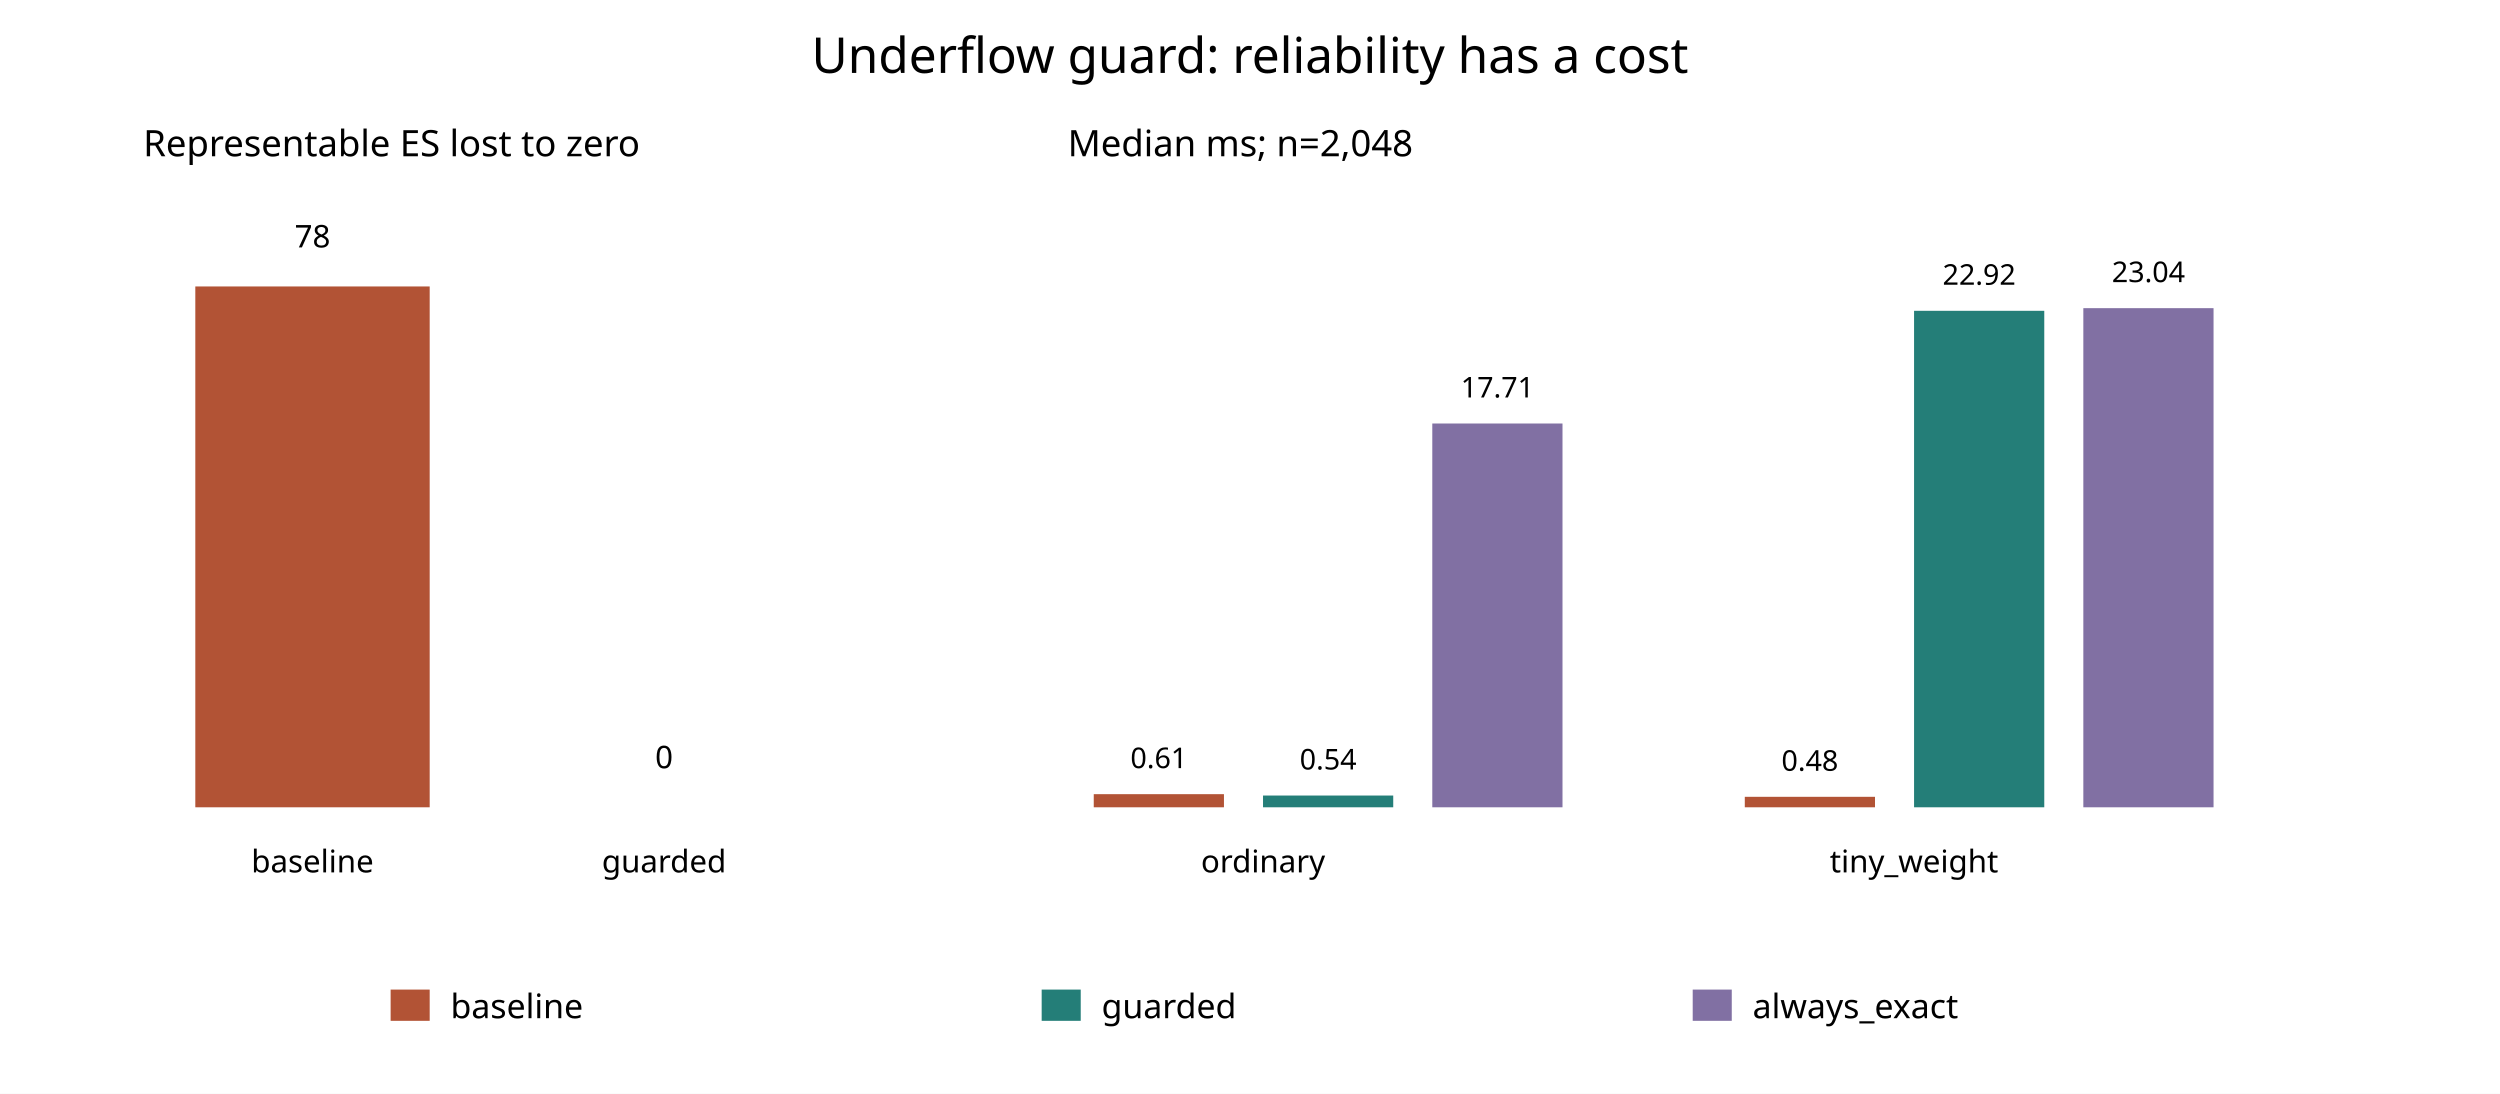
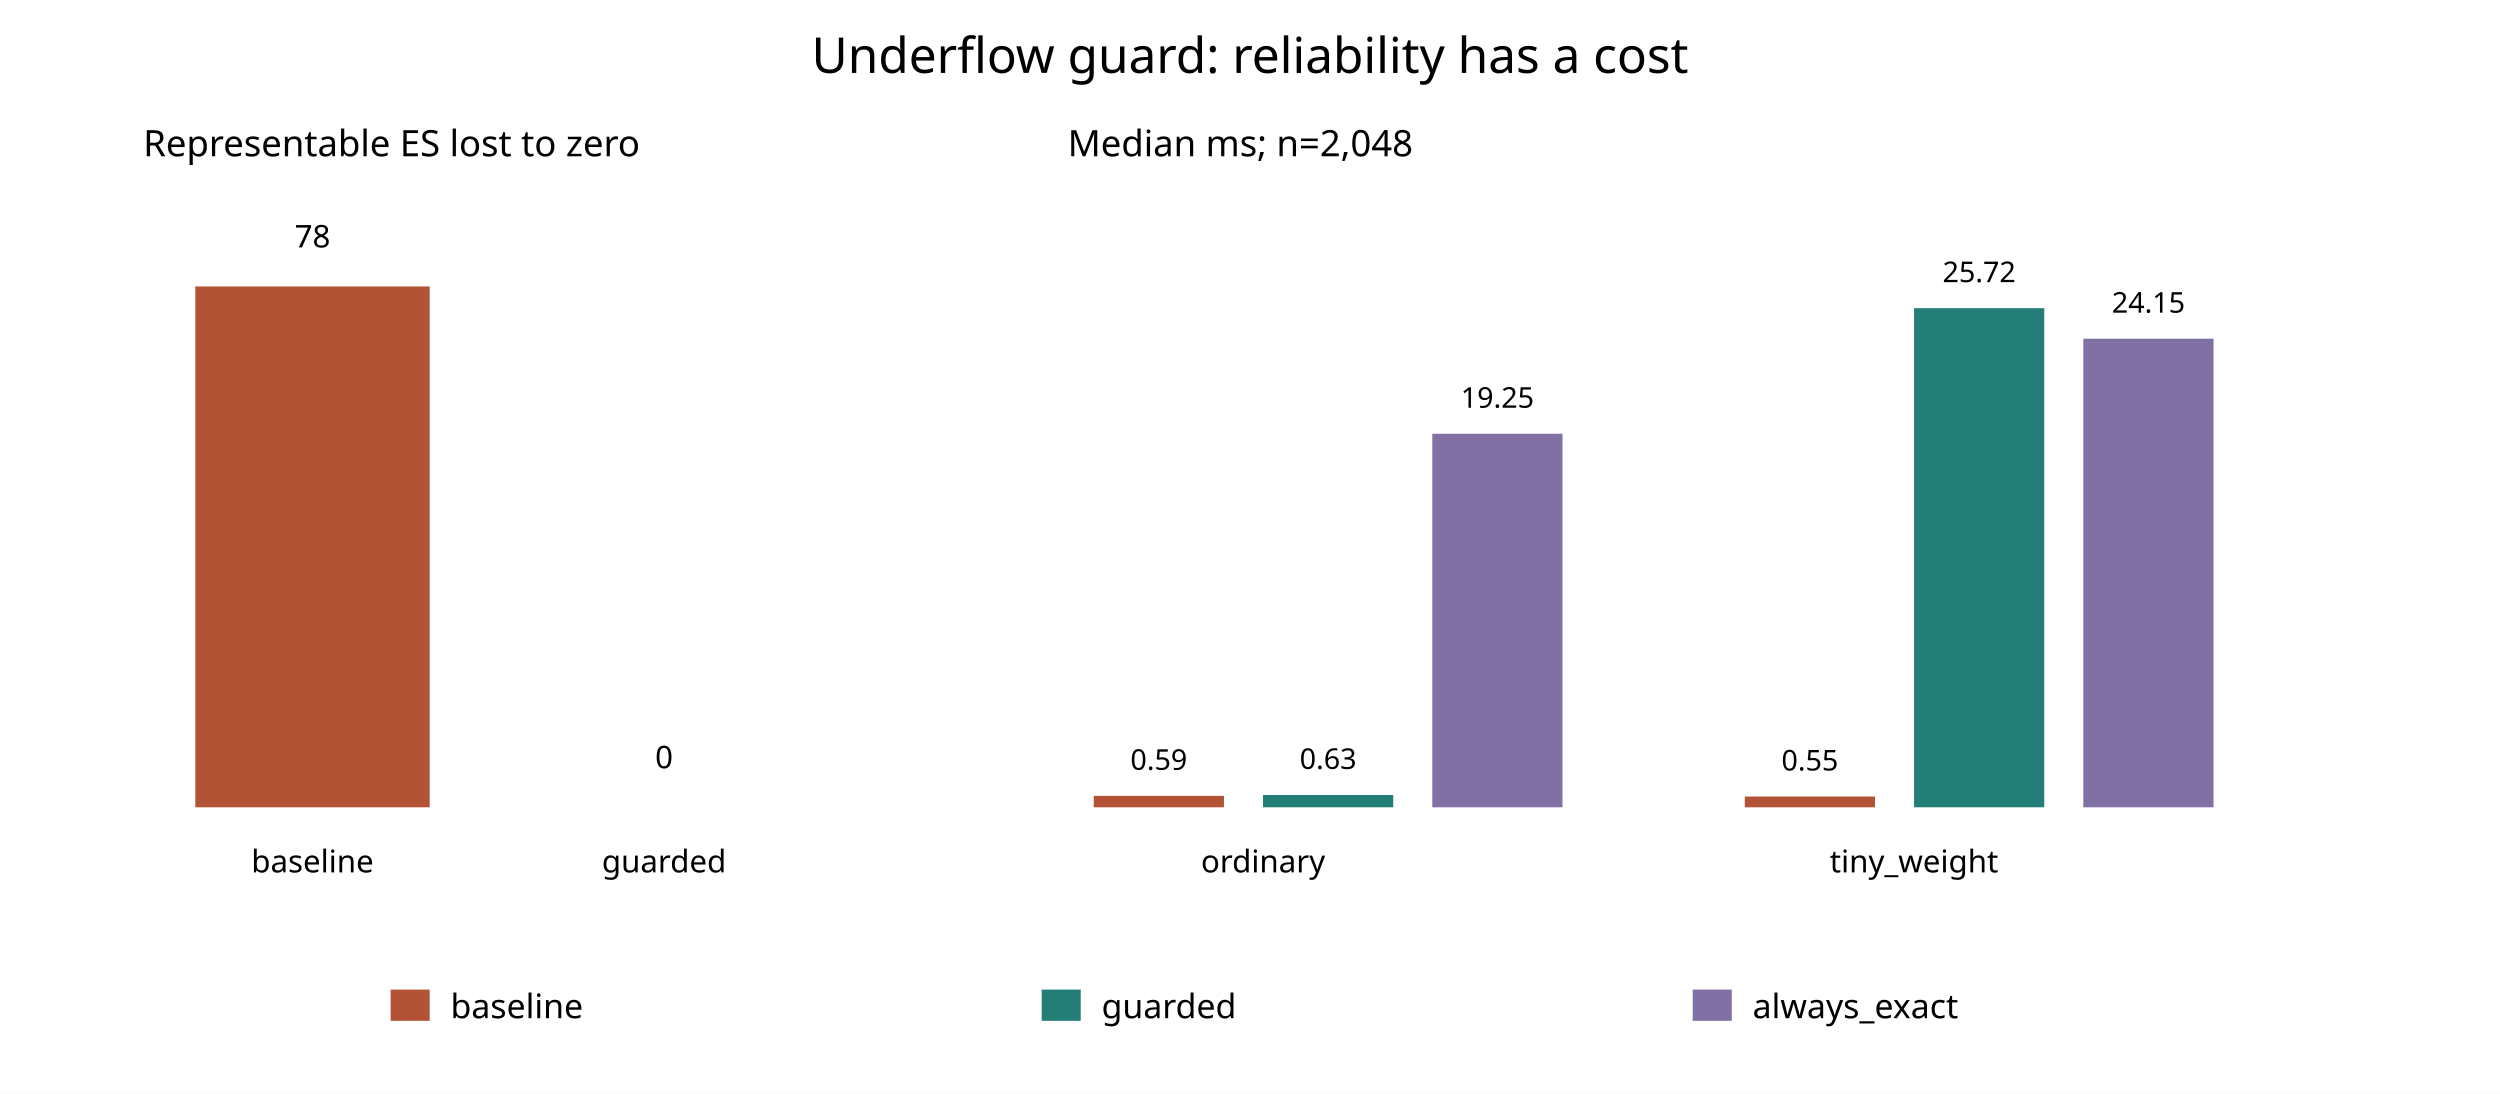
<svg xmlns="http://www.w3.org/2000/svg" width="960" height="420">
  <rect width="960" height="420" fill="white" />
  <text x="480" y="28" text-anchor="middle" font-family="sans-serif" font-size="19">Underflow guard: reliability has a cost</text>
  <rect x="75" y="110.0" width="90" height="200.0" fill="#b25335" />
  <text x="120" y="95.0" text-anchor="middle" font-family="sans-serif">78</text>
  <text x="120" y="335" text-anchor="middle" font-family="sans-serif">baseline</text>
  <rect x="210" y="310.0" width="90" height="0.0" fill="#247e78" />
  <text x="255" y="295.0" text-anchor="middle" font-family="sans-serif">0</text>
  <text x="255" y="335" text-anchor="middle" font-family="sans-serif">guarded</text>
  <text x="55" y="60" font-family="sans-serif" font-size="14">Representable ES lost to zero</text>
  <text x="410" y="60" font-family="sans-serif" font-size="14">Median ms; n=2,048</text>
-   <rect x="420" y="304.961" width="50" height="5.039" fill="#b25335" />
-   <text x="445" y="294.961" text-anchor="middle" font-family="sans-serif" font-size="11">0.61</text>
-   <rect x="485" y="305.485" width="50" height="4.515" fill="#247e78" />
-   <text x="510" y="295.485" text-anchor="middle" font-family="sans-serif" font-size="11">0.54</text>
-   <rect x="550" y="162.626" width="50" height="147.374" fill="#8170a3" />
-   <text x="575" y="152.626" text-anchor="middle" font-family="sans-serif" font-size="11">17.71</text>
+   <rect x="420" y="305.609" width="50" height="4.391" fill="#b25335" />
+   <text x="445" y="295.609" text-anchor="middle" font-family="sans-serif" font-size="11">0.59</text>
+   <rect x="485" y="305.276" width="50" height="4.724" fill="#247e78" />
+   <text x="510" y="295.276" text-anchor="middle" font-family="sans-serif" font-size="11">0.63</text>
+   <rect x="550" y="166.564" width="50" height="143.436" fill="#8170a3" />
+   <text x="575" y="156.564" text-anchor="middle" font-family="sans-serif" font-size="11">19.25</text>
  <text x="485" y="335" text-anchor="middle" font-family="sans-serif">ordinary</text>
-   <rect x="670" y="305.976" width="50" height="4.024" fill="#b25335" />
-   <text x="695" y="295.976" text-anchor="middle" font-family="sans-serif" font-size="11">0.48</text>
-   <rect x="735" y="119.35" width="50" height="190.65" fill="#247e78" />
-   <text x="760" y="109.35" text-anchor="middle" font-family="sans-serif" font-size="11">22.92</text>
-   <rect x="800" y="118.333" width="50" height="191.667" fill="#8170a3" />
-   <text x="825" y="108.333" text-anchor="middle" font-family="sans-serif" font-size="11">23.04</text>
+   <rect x="670" y="305.865" width="50" height="4.135" fill="#b25335" />
+   <text x="695" y="295.865" text-anchor="middle" font-family="sans-serif" font-size="11">0.55</text>
+   <rect x="735" y="118.333" width="50" height="191.667" fill="#247e78" />
+   <text x="760" y="108.333" text-anchor="middle" font-family="sans-serif" font-size="11">25.72</text>
+   <rect x="800" y="130.067" width="50" height="179.933" fill="#8170a3" />
+   <text x="825" y="120.067" text-anchor="middle" font-family="sans-serif" font-size="11">24.15</text>
  <text x="735" y="335" text-anchor="middle" font-family="sans-serif">tiny_weight</text>
  <rect x="150" y="380" width="15" height="12" fill="#b25335" />
  <text x="173" y="391" font-family="sans-serif" font-size="13">baseline</text>
  <rect x="400" y="380" width="15" height="12" fill="#247e78" />
  <text x="423" y="391" font-family="sans-serif" font-size="13">guarded</text>
  <rect x="650" y="380" width="15" height="12" fill="#8170a3" />
  <text x="673" y="391" font-family="sans-serif" font-size="13">always_exact</text>
</svg>
